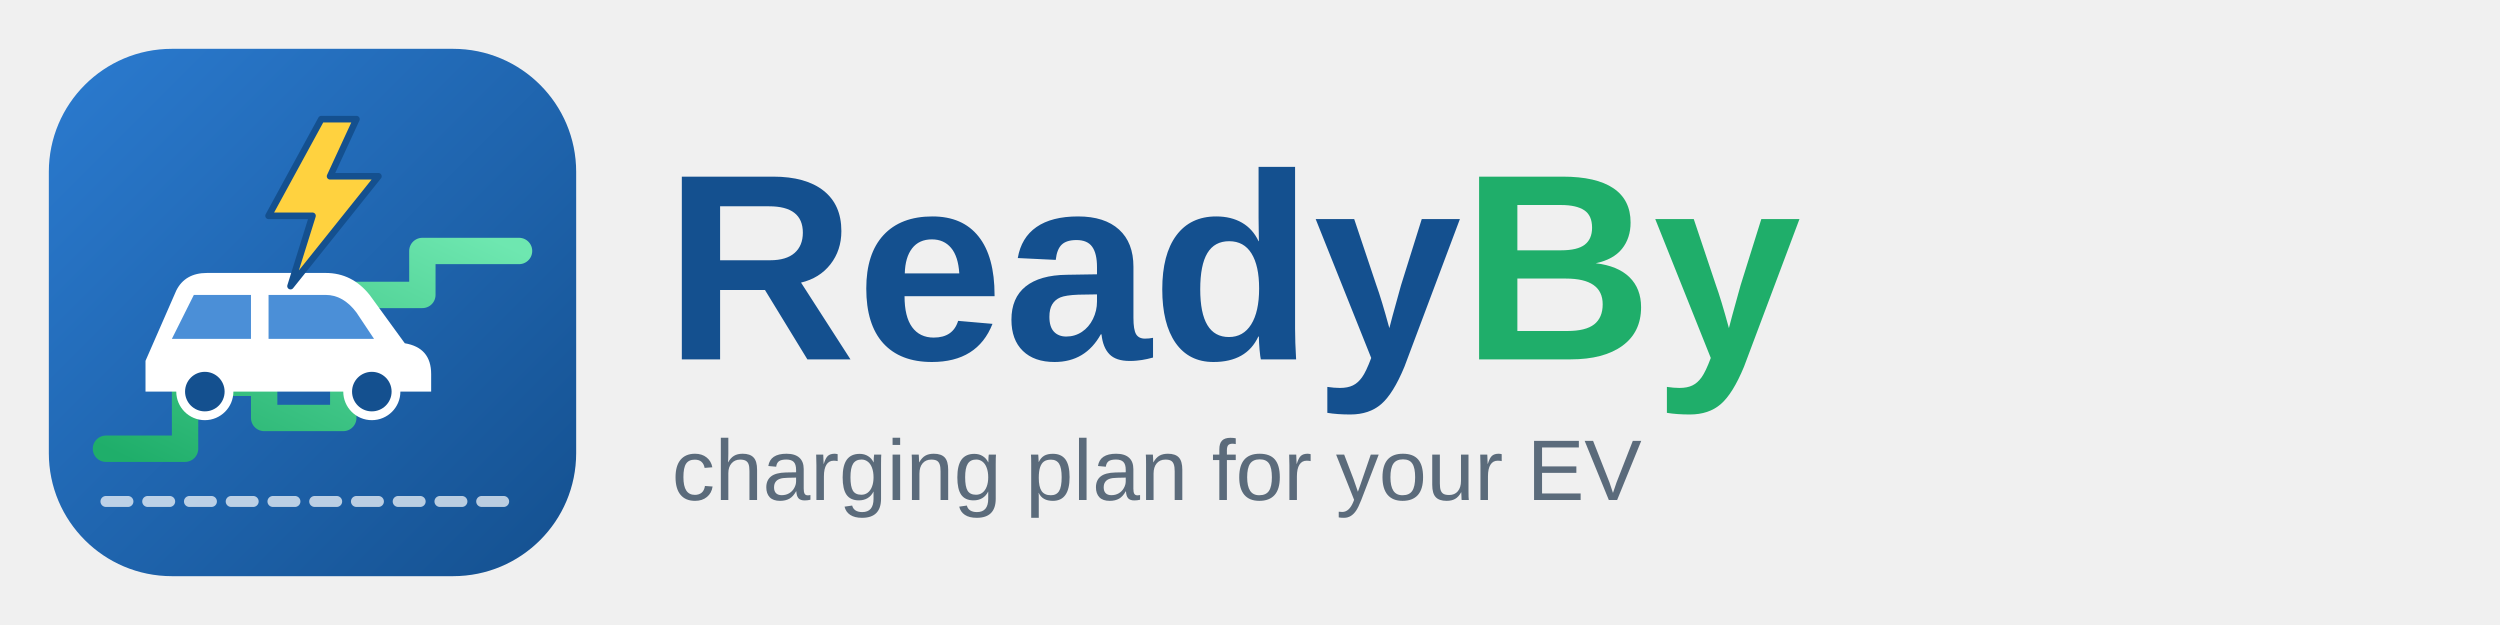
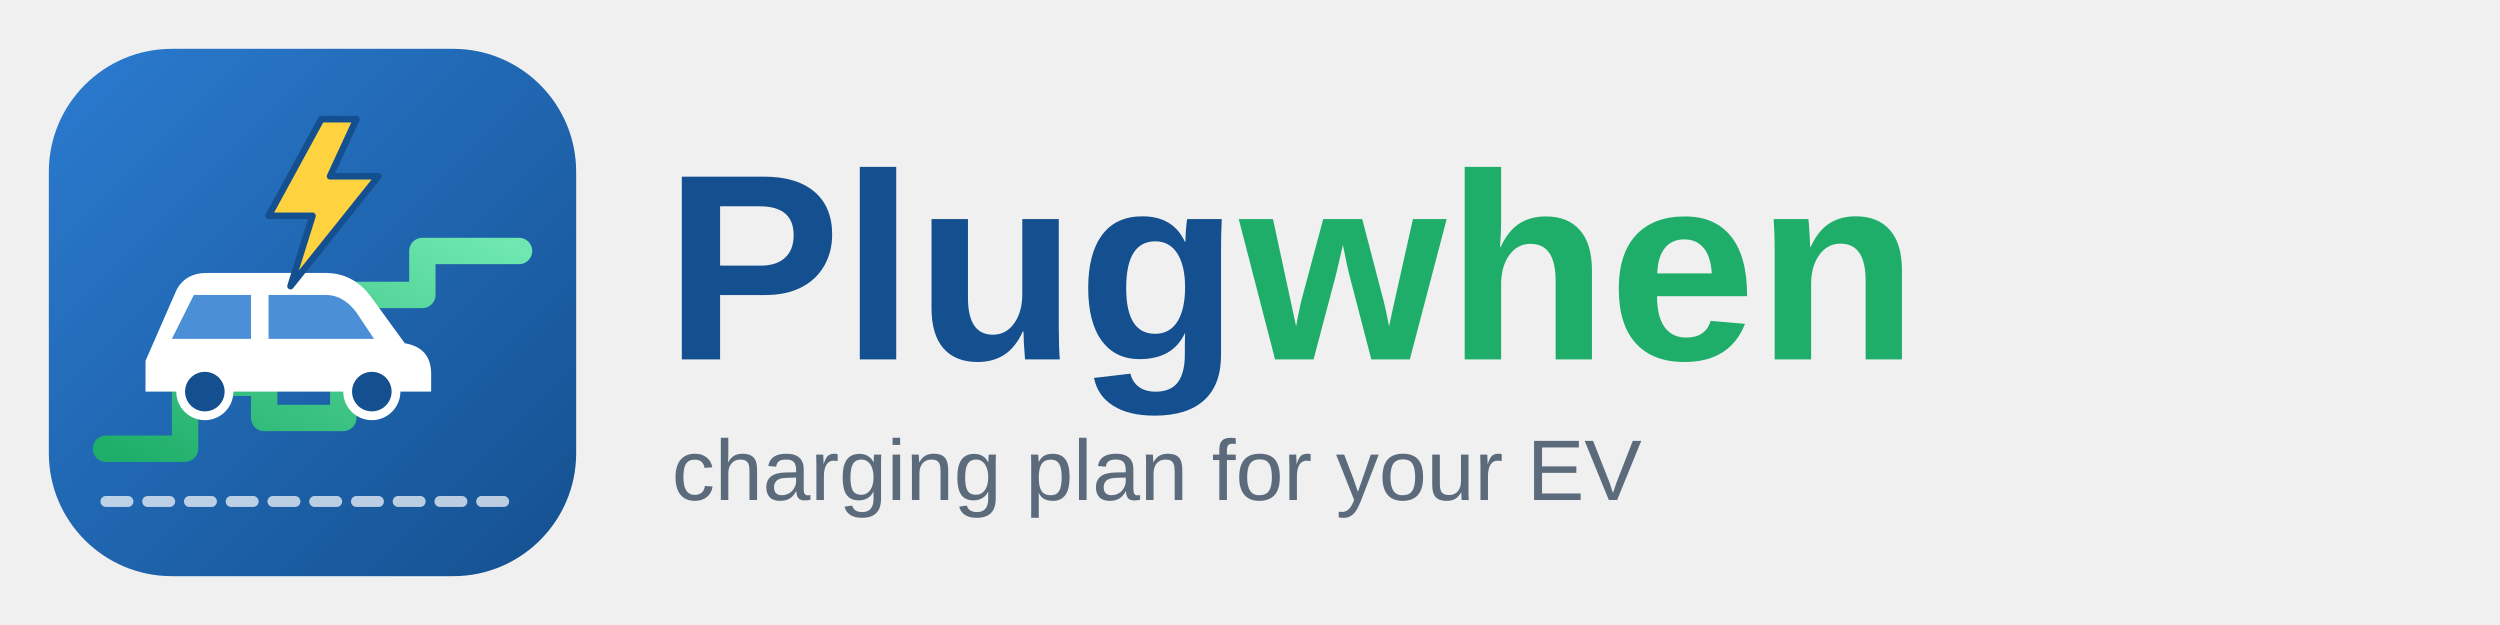
<svg xmlns="http://www.w3.org/2000/svg" viewBox="0 0 640 160" width="640" height="160">
  <g transform="translate(8,8) scale(0.5625)">
    <defs>
      <linearGradient id="bg" x1="0" y1="0" x2="1" y2="1">
        <stop offset="0" stop-color="#2b7bd0" />
        <stop offset="1" stop-color="#14508f" />
      </linearGradient>
      <linearGradient id="g" x1="0" y1="1" x2="1" y2="0">
        <stop offset="0" stop-color="#1fae6a" />
        <stop offset="1" stop-color="#6ee7b0" />
      </linearGradient>
    </defs>
    <rect x="8" y="8" width="240" height="240" rx="56" fill="url(#bg)" />
    <path d="M34 190 H70 V160 H106 V176 H142 V120 H178 V100 H222" fill="none" stroke="url(#g)" stroke-width="12" stroke-linecap="round" stroke-linejoin="round" />
    <path d="M34 214 H222" stroke="#fff" stroke-width="5" stroke-dasharray="10 9" stroke-linecap="round" opacity=".7" />
    <path d="M52 150 L66 118 Q70 110 80 110 H134 Q146 110 154 120 L170 142 Q182 144 182 156 V164 H168 A13 13 0 0 1 142 164 H92 A13 13 0 0 1 66 164 H52 Z" fill="#fff" />
    <circle cx="79" cy="164" r="9" fill="#14508f" />
    <circle cx="155" cy="164" r="9" fill="#14508f" />
    <path d="M74 120 H100 V140 H64 Z M108 120 H134 Q142 120 148 128 L156 140 H108 Z" fill="#2b7bd0" opacity=".85" />
    <path d="M132 40 L108 84 H128 L118 116 L158 66 H136 L148 40 Z" fill="#ffd23f" stroke="#14508f" stroke-width="3" stroke-linejoin="round" />
  </g>
-   <text x="170" y="92" font-family="Segoe UI, Arial, sans-serif" font-size="68" font-weight="700" fill="#14508f">Ready<tspan fill="#1fae6a">By</tspan>
+   <text x="170" y="92" font-family="Segoe UI, Arial, sans-serif" font-size="68" font-weight="700" fill="#14508f">Plug<tspan fill="#1fae6a">when</tspan>
  </text>
  <text x="172" y="128" font-family="Segoe UI, Arial, sans-serif" font-size="22" fill="#5b6b7b">charging plan for your EV</text>
</svg>
